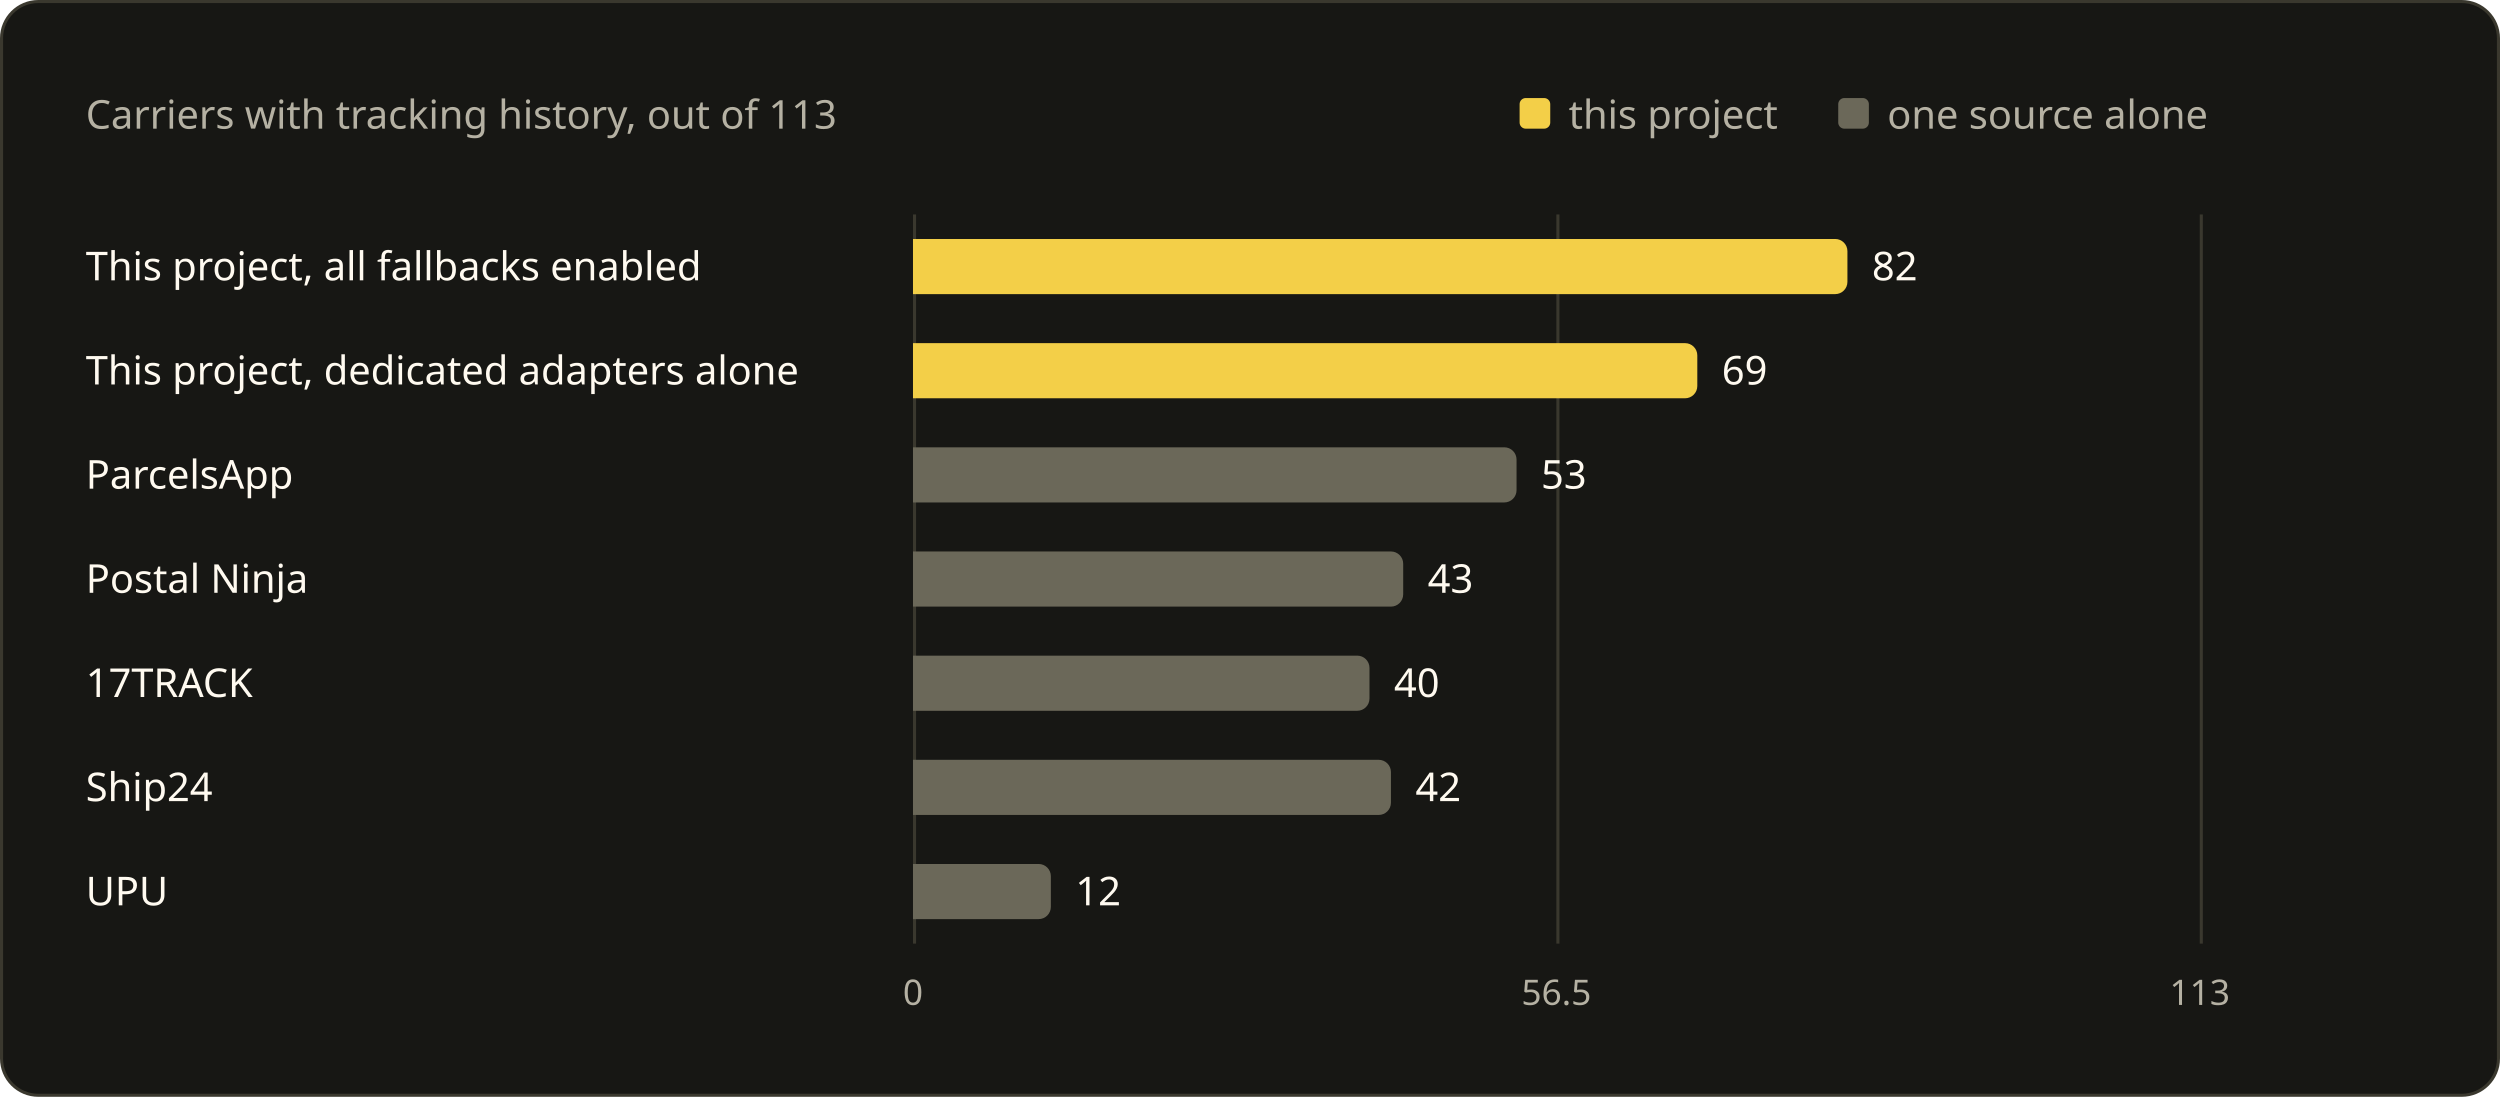
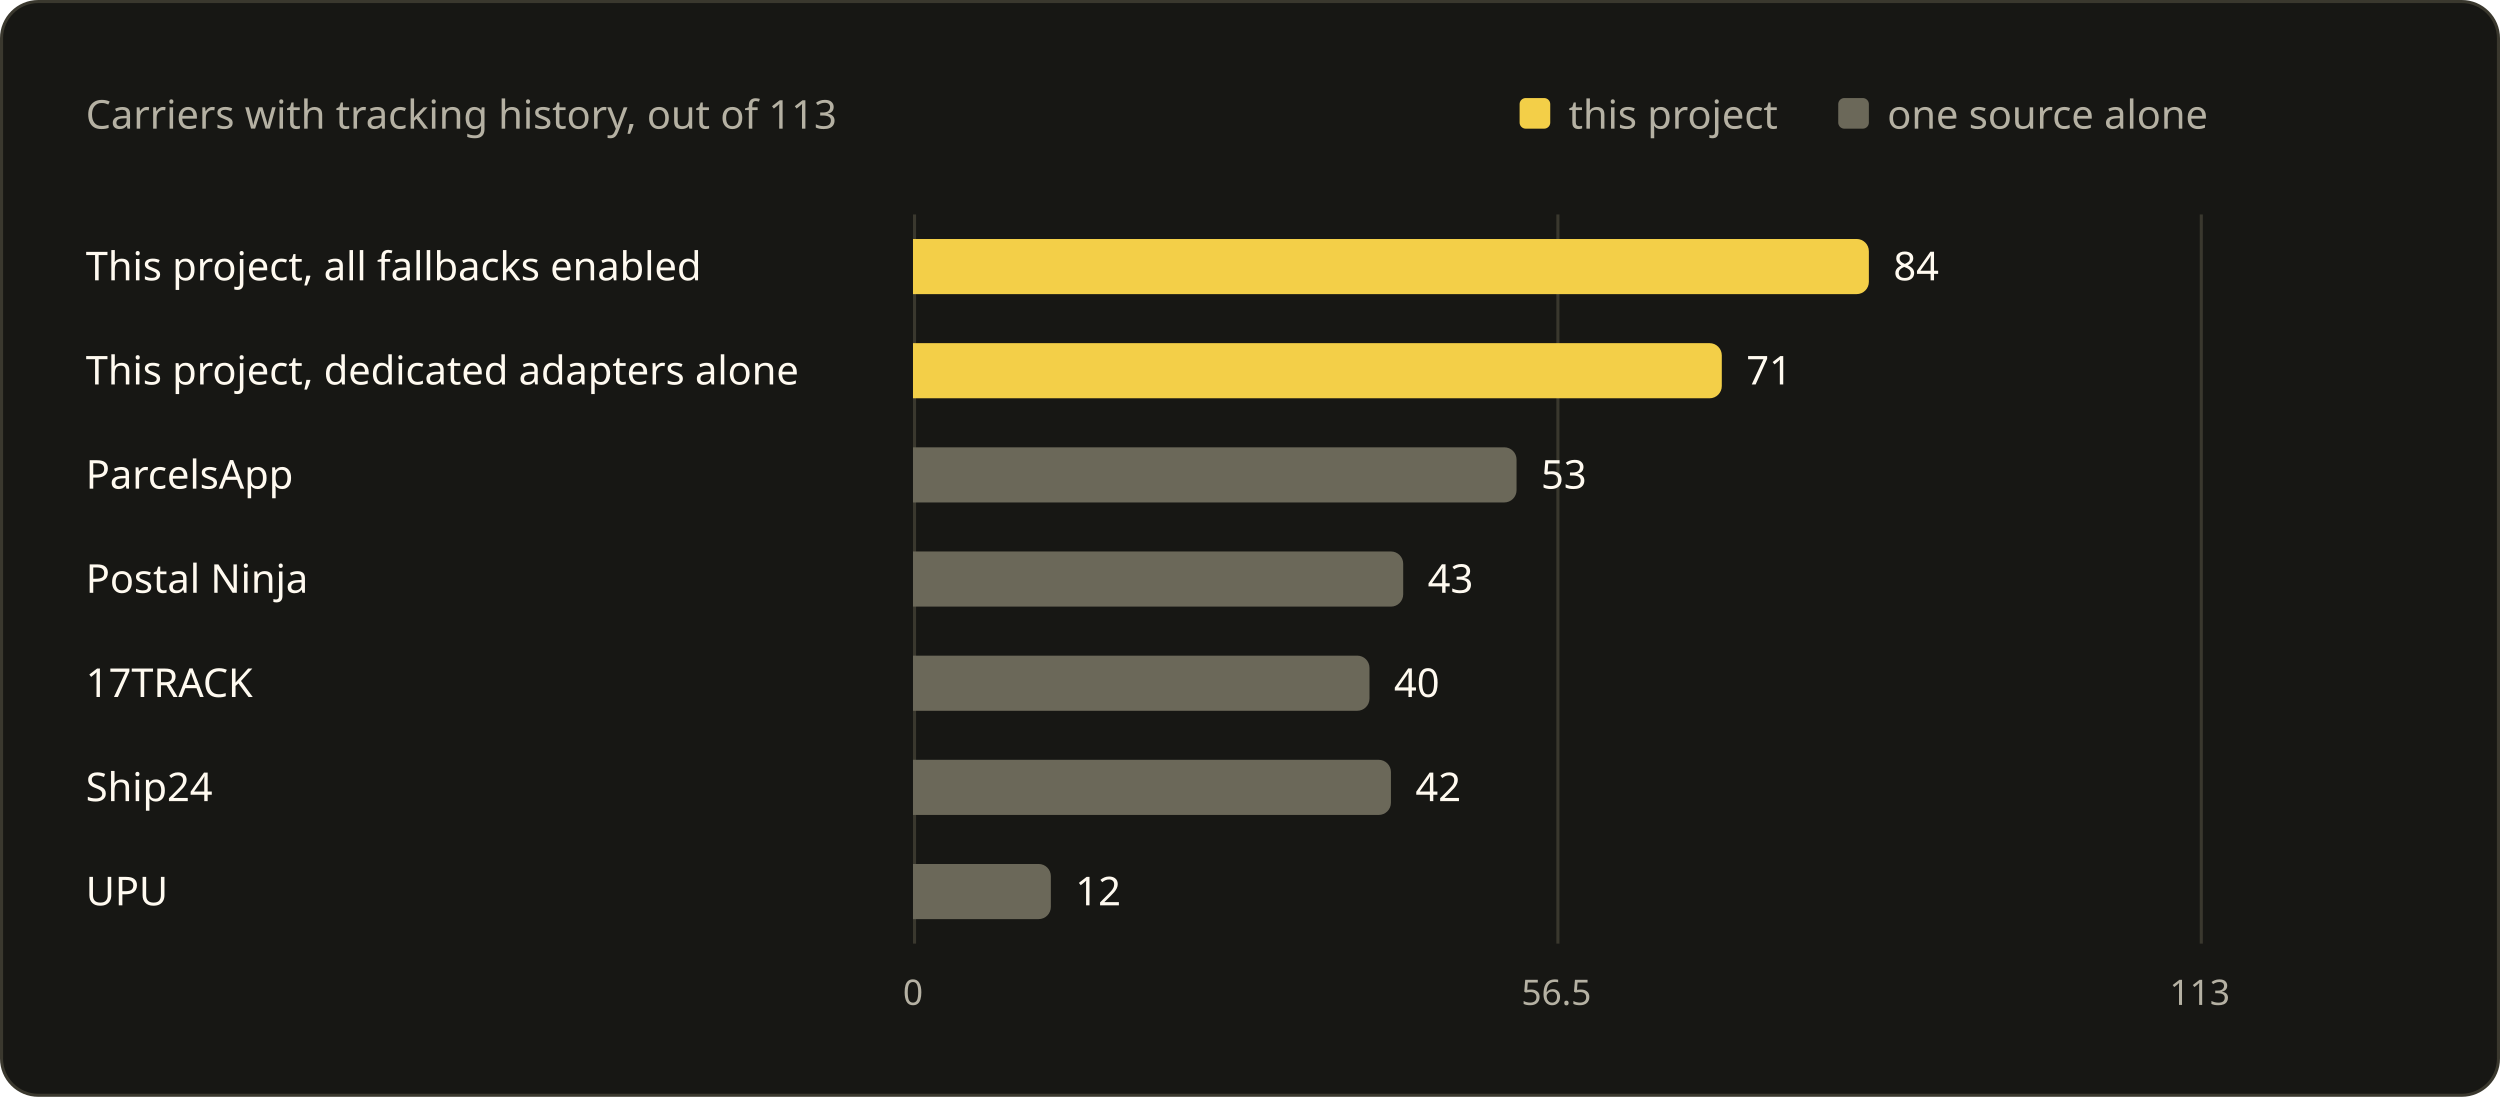
<svg xmlns="http://www.w3.org/2000/svg" viewBox="0 0 816 358" role="img" aria-label="Carriers with tracking history, by source">
  <style>text { font: 13px -apple-system, BlinkMacSystemFont, 'Segoe UI', 'Noto Sans', Helvetica, Arial, sans-serif; }</style>
  <rect x=".5" y=".5" width="815" height="357" rx="12" fill="#171714" stroke="#3a382e" />
  <g transform="translate(28 26)">
    <text x="0" y="16" fill="#b5b1a3">Carriers with tracking history, out of 113</text>
    <rect x="468" y="6" width="10" height="10" rx="2" fill="#f3cf48" />
    <text x="484" y="16" fill="#b5b1a3">this project</text>
    <rect x="572" y="6" width="10" height="10" rx="2" fill="#6b6859" />
    <text x="588" y="16" fill="#b5b1a3">one source alone</text>
    <path d="M270.5 44V282" stroke="#3a382e" />
    <path d="M480.5 44V282" stroke="#3a382e" />
    <path d="M690.5 44V282" stroke="#3a382e" />
    <text x="0" y="65.5" fill="#fffaf0" font-weight="600">This project, all fallbacks enabled</text>
-     <path d="M270 52h301a4 4 0 0 1 4 4v10a4 4 0 0 1-4 4h-301z" fill="#f3cf48" />
-     <text x="583" y="65.5" fill="#fffaf0" font-weight="600">82</text>
+     <path d="M270 52h308a4 4 0 0 1 4 4v10a4 4 0 0 1-4 4h-308z" fill="#f3cf48" />
+     <text x="590" y="65.5" fill="#fffaf0" font-weight="600">84</text>
    <text x="0" y="99.5" fill="#fffaf0" font-weight="600">This project, dedicated adapters alone</text>
-     <path d="M270 86h252a4 4 0 0 1 4 4v10a4 4 0 0 1-4 4h-252z" fill="#f3cf48" />
-     <text x="534" y="99.5" fill="#fffaf0" font-weight="600">69</text>
+     <path d="M270 86h260a4 4 0 0 1 4 4v10a4 4 0 0 1-4 4h-260z" fill="#f3cf48" />
+     <text x="542" y="99.5" fill="#fffaf0" font-weight="600">71</text>
    <text x="0" y="133.5" fill="#fffaf0">ParcelsApp</text>
    <path d="M270 120h193a4 4 0 0 1 4 4v10a4 4 0 0 1-4 4h-193z" fill="#6b6859" />
    <text x="475" y="133.5" fill="#fffaf0">53</text>
    <text x="0" y="167.5" fill="#fffaf0">Postal Ninja</text>
    <path d="M270 154h156a4 4 0 0 1 4 4v10a4 4 0 0 1-4 4h-156z" fill="#6b6859" />
    <text x="438" y="167.5" fill="#fffaf0">43</text>
    <text x="0" y="201.5" fill="#fffaf0">17TRACK</text>
    <path d="M270 188h145a4 4 0 0 1 4 4v10a4 4 0 0 1-4 4h-145z" fill="#6b6859" />
    <text x="427" y="201.5" fill="#fffaf0">40</text>
    <text x="0" y="235.5" fill="#fffaf0">Ship24</text>
    <path d="M270 222h152a4 4 0 0 1 4 4v10a4 4 0 0 1-4 4h-152z" fill="#6b6859" />
    <text x="434" y="235.5" fill="#fffaf0">42</text>
    <text x="0" y="269.5" fill="#fffaf0">UPU</text>
    <path d="M270 256h41a4 4 0 0 1 4 4v10a4 4 0 0 1-4 4h-41z" fill="#6b6859" />
    <text x="323" y="269.5" fill="#fffaf0">12</text>
    <text x="270" y="302" fill="#b5b1a3" text-anchor="middle" style="font-size: 11.5px">0</text>
    <text x="480" y="302" fill="#b5b1a3" text-anchor="middle" style="font-size: 11.5px">56.5</text>
    <text x="690" y="302" fill="#b5b1a3" text-anchor="middle" style="font-size: 11.5px">113</text>
  </g>
</svg>
